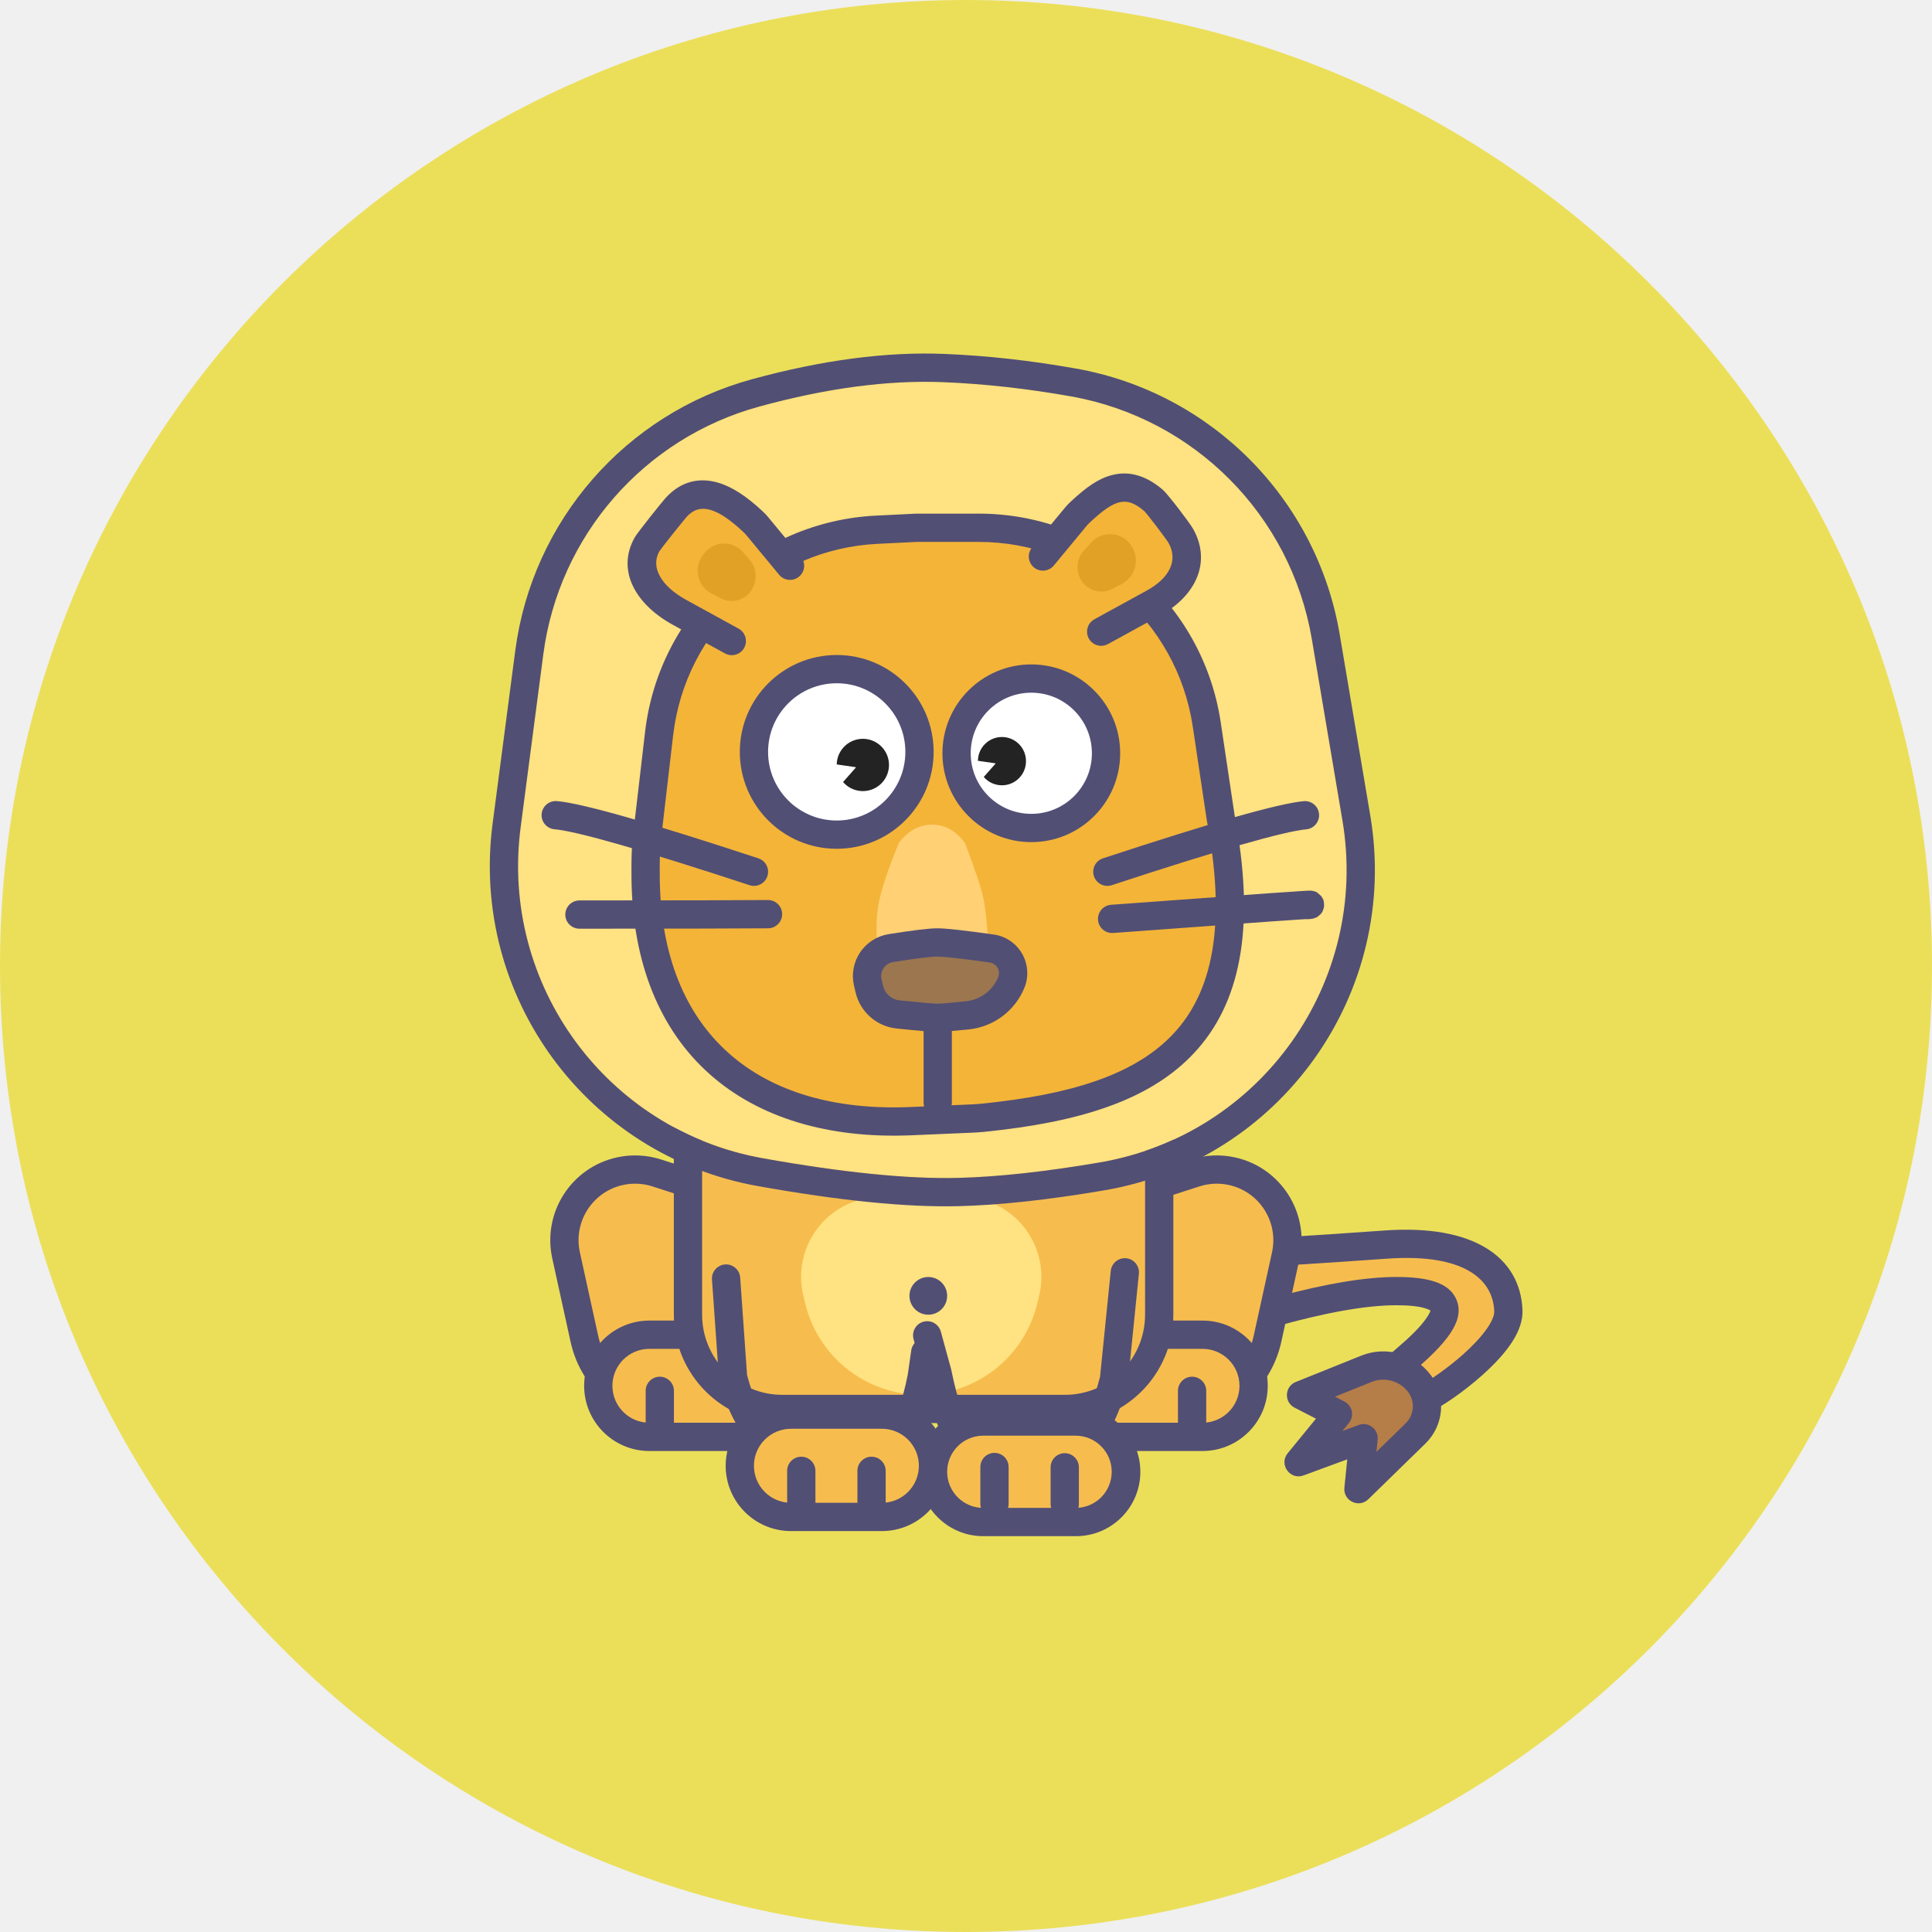
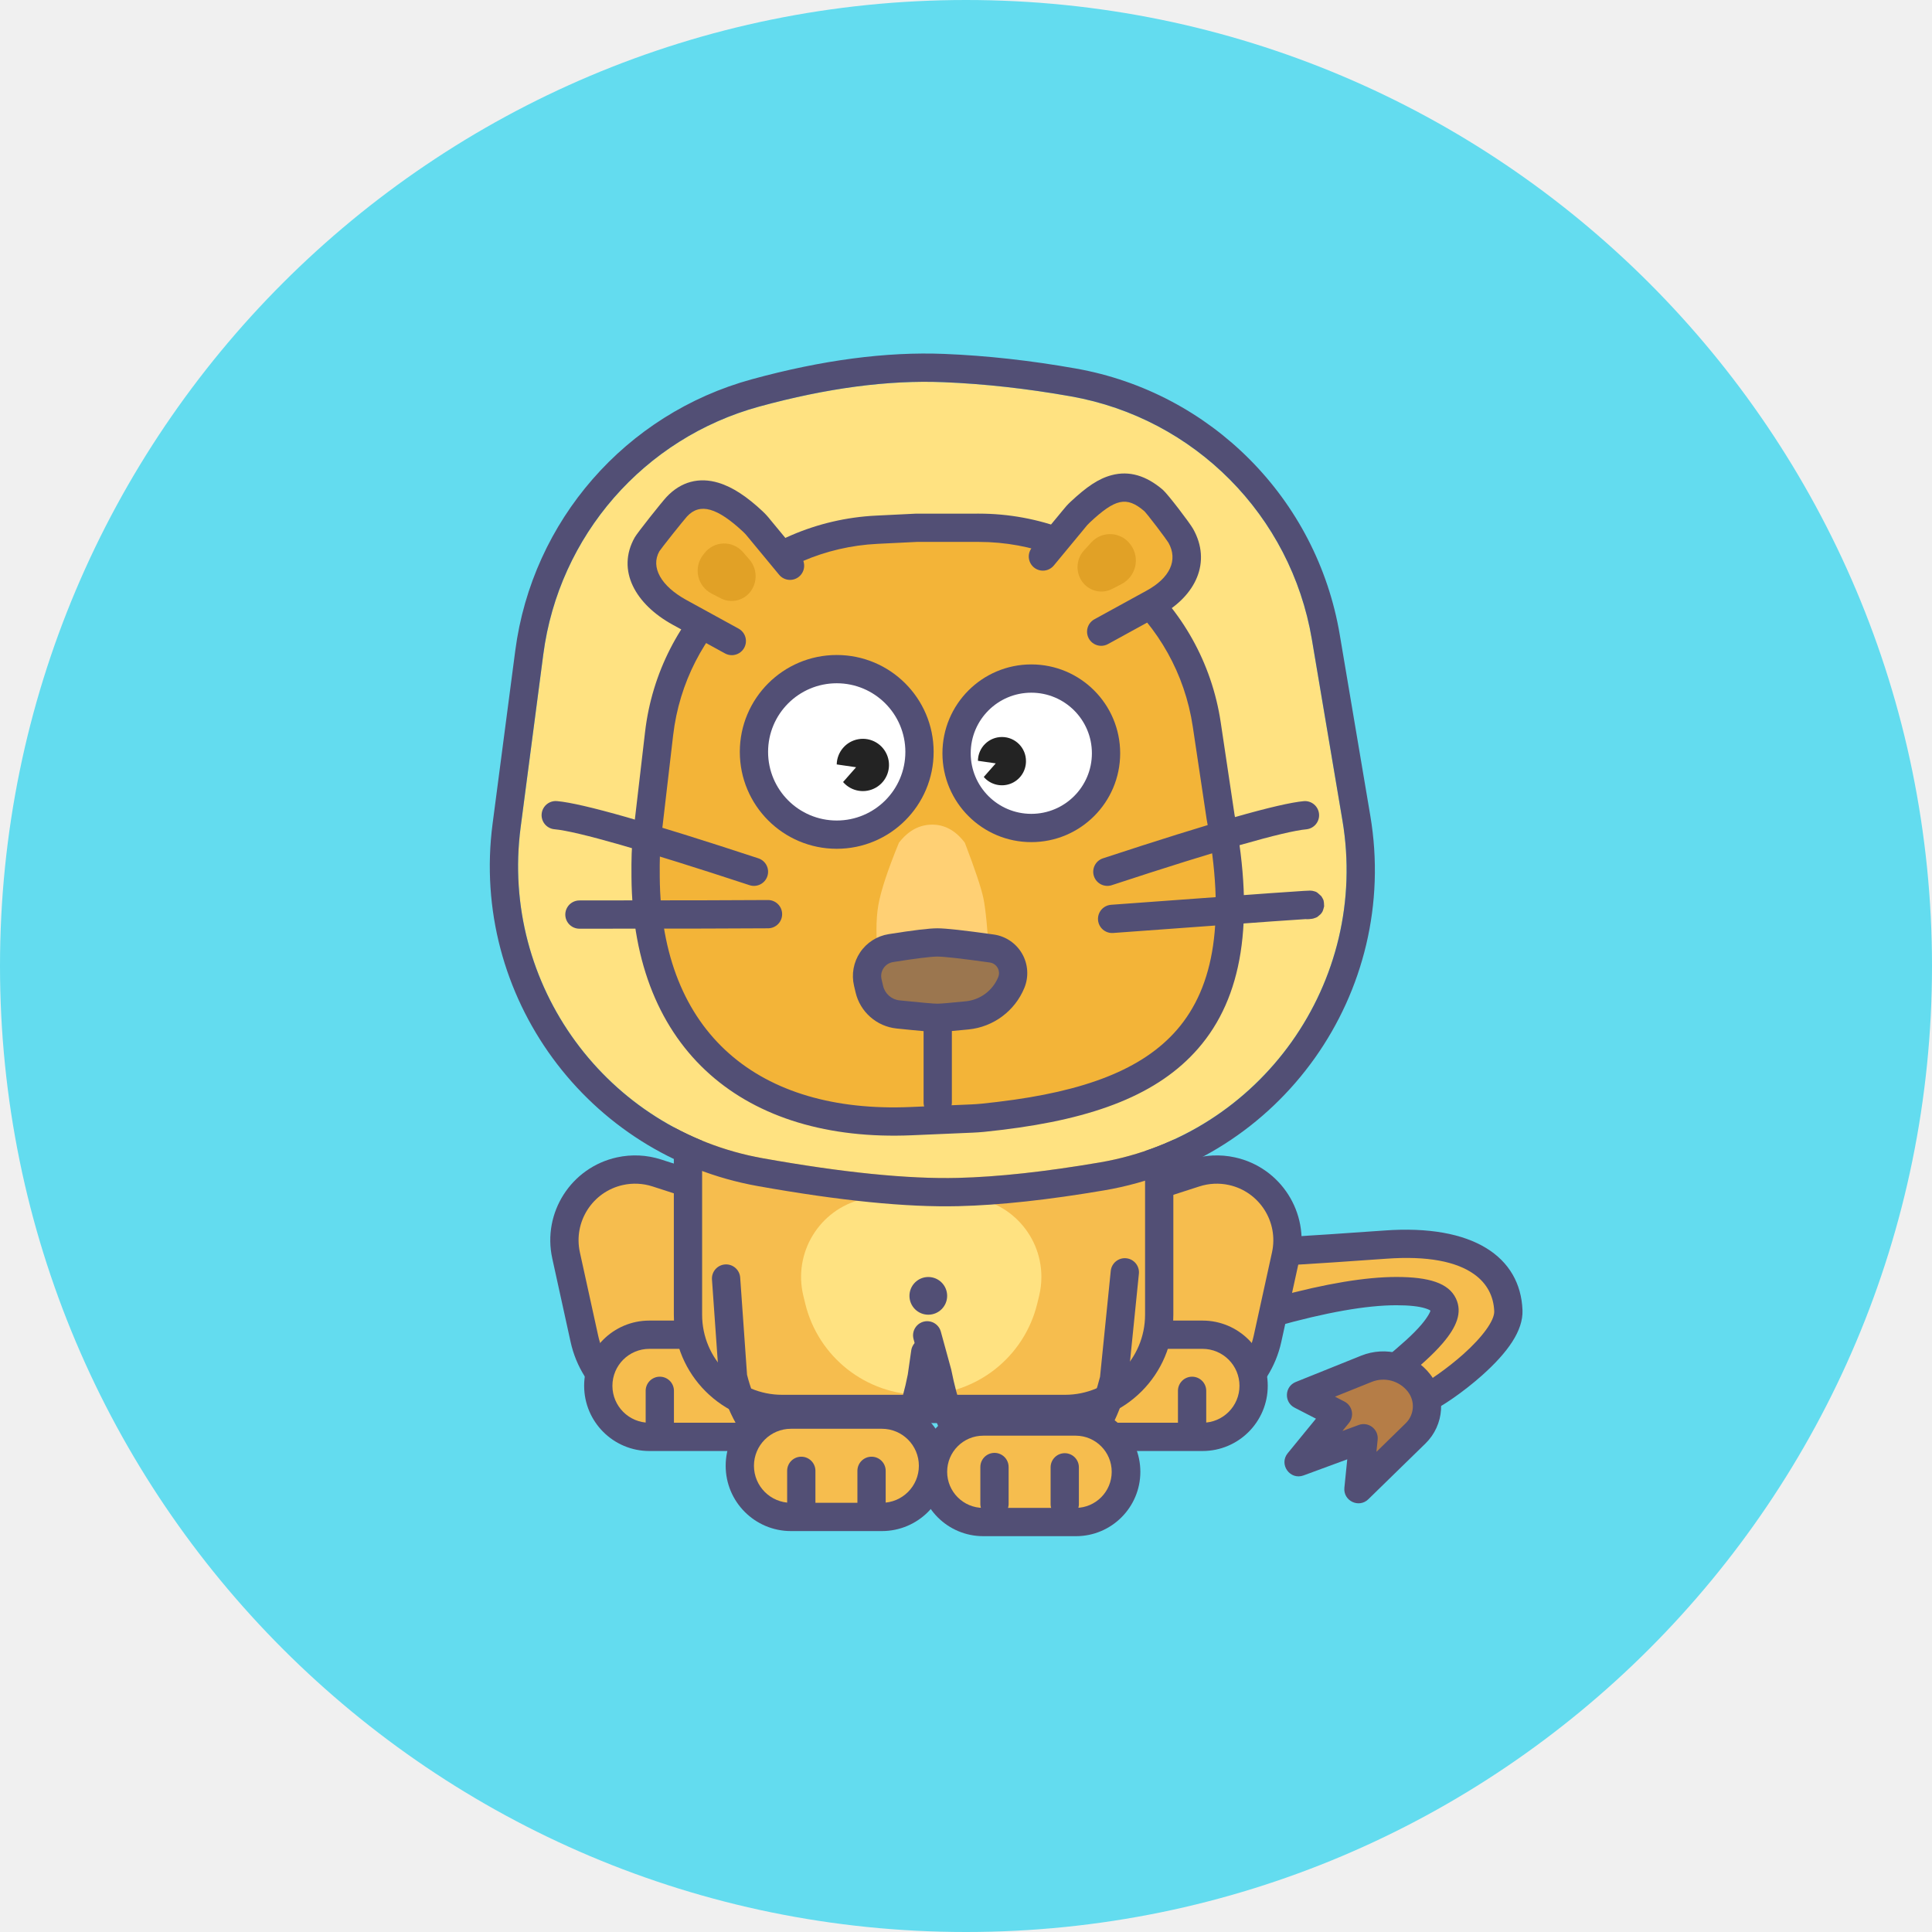
<svg xmlns="http://www.w3.org/2000/svg" width="800px" height="800px" viewBox="0 0 1024 1024" class="icon" version="1.1">
-   <circle cx="512" cy="512" r="512" fill="rgb(235, 223, 90)" />
+   <circle cx="512" cy="512" r="512" fill="rgb(99, 220, 239)" />
  <path d="M576.937 669.279c70.933-3.914 123.347-7.116 157.241-9.603 50.84-3.731 64.599 17.52 65.286 35.013 0.687 17.495-36.437 43.488-44.107 46.522-7.668 3.035-29.361-4.638-15.245-16.561s49.337-40.336 0-40.336c-32.893 0-87.282 15.208-163.176 45.62v-60.656z" fill="#F6BD4E" />
  <path d="M584.429 718.898c71.39-28.033 123.107-42.079 155.683-42.079 17.303 0 27.675 3.234 31.552 11.386 3.562 7.498 0.322 15.165-7.001 23.727-2.585 3.027-5.687 6.144-9.361 9.493a219.995 219.995 0 0 1-5.567 4.898c-0.779 0.669-1.566 1.331-2.538 2.15l-2.253 1.898a11.339 11.339 0 0 0-1.638 1.643c0.107 0.082 0.23 0.167 0.367 0.26 2.647 1.736 7.485 2.54 8.924 1.971 3.664-1.449 14.551-8.959 22.953-16.461 10.465-9.341 16.611-18.017 16.421-22.8-0.307-7.827-3.711-14.688-10.692-19.656-9.323-6.639-24.618-9.79-46.557-8.18-32.805 2.408-82.899 5.48-150.293 9.218v42.531z m-7.905-57.102c70.891-3.914 123.265-7.108 157.104-9.593 47.446-3.484 72.222 14.154 73.321 42.194 0.425 10.829-7.75 22.366-21.417 34.566-9.606 8.577-21.826 17.006-27.421 19.216-6.331 2.505-16.184 0.872-22.658-3.377-9.581-6.286-10.365-17.271-0.175-25.88l2.263-1.908c0.947-0.794 1.708-1.441 2.458-2.083a214.356 214.356 0 0 0 5.205-4.581c3.252-2.965 5.942-5.664 8.067-8.157 3.764-4.401 4.983-7.285 4.853-7.555-0.04-0.082-0.739-0.587-2.76-1.219-3.307-1.029-8.384-1.613-15.253-1.613-31.664 0-85.332 15.005-160.391 45.083L569.444 741.004v-78.818l7.081-0.39z" fill="#524F75" />
  <path d="M751.346 731.818a20.1 20.1 0 0 1-0.849 26.821l-29.221 30.583 1.783-27.049-33.957 13.871 19.928-26.179-19.908-9.393 34.147-15.14a23.989 23.989 0 0 1 28.078 6.486z" fill="#B57D47" />
  <path d="M745.045 754.363a12.603 12.603 0 0 0 1.119-16.794 16.494 16.494 0 0 0-19.139-5.132l-19.458 7.827 5.01 2.58a7.493 7.493 0 0 1 2.365 11.401l-3.432 4.201 8.632-3.179c5.197-1.916 10.602 2.275 10.045 7.785l-0.649 6.449 15.507-15.138z m-58.9-8.274c-5.702-2.942-5.315-11.219 0.637-13.614l34.649-13.936a31.479 31.479 0 0 1 36.532 9.793 27.591 27.591 0 0 1-2.448 36.759l-30.275 29.541c-5.01 4.888-13.389 0.849-12.688-6.117l1.521-15.04-23.17 8.534c-7.161 2.637-13.22-5.869-8.389-11.776l14.97-18.305-11.339-5.839z" fill="#524F75" />
  <path d="M348.143 621.698l59.479 19.219 16.516 48.25c8.067 23.567-4.496 49.209-28.063 57.279a45.054 45.054 0 0 1-14.608 2.433h-22.933a49.951 49.951 0 0 1-48.79-39.244l-9.713-44.257c-4.436-20.208 8.352-40.188 28.56-44.621a37.446 37.446 0 0 1 19.551 0.942z" fill="#F6BD4E" />
  <path d="M401.75 646.893l-55.91-18.065a29.966 29.966 0 0 0-15.64-0.757c-16.169 3.552-26.397 19.533-22.848 35.7l9.713 44.257a42.459 42.459 0 0 0 41.472 33.355h22.933c4.146 0 8.259-0.687 12.181-2.028 19.651-6.726 30.128-28.11 23.402-47.761l-15.303-44.701z m-51.305-32.326l63.051 20.373 17.733 51.802c9.408 27.483-5.245 57.386-32.726 66.792a52.561 52.561 0 0 1-17.033 2.837h-22.933a57.444 57.444 0 0 1-56.108-45.128l-9.716-44.257c-5.322-24.251 10.02-48.228 34.272-53.548a44.919 44.919 0 0 1 23.46 1.129z" fill="#524F75" />
  <path d="M344.174 707.424h48.338c14.953 0 27.074 12.123 27.074 27.074s-12.123 27.074-27.074 27.074h-48.338c-14.953 0-27.074-12.123-27.074-27.074 0-14.953 12.121-27.074 27.074-27.074z" fill="#F6BD4E" />
  <path d="M324.593 734.498a19.581 19.581 0 0 0 19.581 19.581h48.338a19.581 19.581 0 1 0 0-39.162h-48.338a19.581 19.581 0 0 0-19.581 19.581z m19.581-34.566h48.338c19.091 0 34.566 15.475 34.566 34.566s-15.477 34.566-34.566 34.566h-48.338c-19.091 0-34.566-15.477-34.566-34.566s15.475-34.566 34.566-34.566z" fill="#524F75" />
  <path d="M342.216 737.083v19.961a7.493 7.493 0 0 0 14.985 0v-19.961a7.493 7.493 0 0 0-14.985 0z" fill="#524F75" />
  <path d="M633.399 621.698l-59.482 19.219-16.516 48.25c-8.067 23.567 4.498 49.209 28.063 57.279a45.081 45.081 0 0 0 14.611 2.433h22.933a49.951 49.951 0 0 0 48.79-39.244l9.713-44.257c4.436-20.208-8.354-40.188-28.56-44.621a37.448 37.448 0 0 0-19.551 0.942z" fill="#F6BD4E" />
  <path d="M635.702 628.828a29.966 29.966 0 0 1 15.64-0.757c16.169 3.552 26.397 19.533 22.848 35.7l-9.713 44.259a42.461 42.461 0 0 1-41.472 33.355h-22.933c-4.146 0-8.262-0.687-12.181-2.028-19.653-6.726-30.131-28.11-23.405-47.761l15.305-44.704 55.91-18.065z m-4.606-14.261l-63.051 20.37-17.733 51.802c-9.408 27.483 5.245 57.386 32.728 66.792a52.549 52.549 0 0 0 17.033 2.837h22.933a57.444 57.444 0 0 0 56.108-45.128l9.713-44.254c5.325-24.251-10.023-48.228-34.272-53.548a44.919 44.919 0 0 0-23.46 1.129z" fill="#524F75" />
  <path d="M637.368 707.424h-48.338c-14.953 0-27.076 12.123-27.076 27.074s12.123 27.074 27.074 27.074h48.34c14.953 0 27.074-12.123 27.074-27.074 0-14.953-12.121-27.074-27.074-27.074z" fill="#F6BD4E" />
  <path d="M637.368 714.917a19.581 19.581 0 0 1 0 39.162h-48.338a19.581 19.581 0 1 1 0-39.162h48.338z m0-14.985h-48.338c-19.091 0-34.569 15.475-34.569 34.566s15.477 34.566 34.566 34.566h48.34c19.091 0 34.566-15.477 34.566-34.566s-15.475-34.566-34.566-34.566z" fill="#524F75" />
  <path d="M639.326 737.083v19.961a7.495 7.495 0 0 1-14.985 0v-19.961a7.493 7.493 0 0 1 14.985 0z" fill="#524F75" />
  <path d="M364.644 541.971h249.756v154.849c0 27.588-22.363 49.951-49.951 49.951h-149.854c-27.588 0-49.951-22.363-49.951-49.951v-154.849z" fill="#F6BD4E" />
  <path d="M372.137 696.82c0 23.45 19.009 42.459 42.459 42.459h149.854c23.45 0 42.459-19.009 42.459-42.459v-147.356h-234.771v147.356z m249.756-162.341v162.341c0 31.727-25.717 57.444-57.444 57.444h-149.854c-31.727 0-57.444-25.717-57.444-57.444v-162.341h264.741z" fill="#524F75" />
  <path d="M467.021 634.38h42.513c23.43 0 42.426 18.994 42.426 42.424 0 3.379-0.405 6.743-1.199 10.025l-1.004 4.126A63.271 63.271 0 0 1 488.278 739.278a63.271 63.271 0 0 1-61.48-48.323l-1.002-4.126c-5.535-22.768 8.434-45.713 31.202-51.25a42.481 42.481 0 0 1 10.023-1.199z" fill="#FFE281" />
  <path d="M443.317 772.943c-22.63 0-40.76-17.653-47.371-44.307l-3.634-51.51a7.493 7.493 0 0 0-14.95 1.054l3.724 52.763 0.145 0.602c7.975 33.17 31.597 56.382 62.087 56.382 29.973 0 45.241-19.444 52.566-56.685l0.065-0.382 1.858-12.952a7.493 7.493 0 0 0-14.836-2.128l-1.828 12.758c-6.114 30.925-16.741 44.404-37.826 44.404z" fill="#524F75" />
  <path d="M419.228 749.785h48.175c14.975 0 27.114 12.138 27.114 27.111s-12.138 27.111-27.111 27.111h-48.178c-14.973 0.002-27.111-12.138-27.111-27.111s12.138-27.111 27.111-27.111z" fill="#F6BD4E" />
  <path d="M419.228 757.278c-10.834 0-19.618 8.781-19.618 19.618s8.784 19.618 19.618 19.618h48.175a19.618 19.618 0 0 0 0-39.237h-48.175z m0-14.985h48.175c19.111 0 34.606 15.492 34.606 34.604s-15.495 34.604-34.604 34.604h-48.178c-19.109 0.002-34.604-15.49-34.604-34.604s15.495-34.604 34.604-34.604z" fill="#524F75" />
  <path d="M417.205 779.489v19.985a7.493 7.493 0 1 0 14.985 0V779.489a7.493 7.493 0 0 0-14.985 0zM454.444 779.489v19.985a7.493 7.493 0 1 0 14.985 0V779.489a7.493 7.493 0 0 0-14.985 0z" fill="#524F75" />
  <path d="M588.725 673.605a7.493 7.493 0 1 1 14.91 1.511l-5.789 57.182-0.127 0.507c-8.209 33.55-27.074 53.246-57.142 53.246-15.83 0-27.84-6.072-36.327-17.673-6.816-9.313-11.172-21.636-14.673-39.042l-5.37-19.586a7.493 7.493 0 1 1 14.453-3.961l5.44 19.833 0.122 0.512c6.399 31.969 15.879 44.929 36.359 44.929 22.009 0 35.688-14.149 42.464-41.325l5.679-56.133z" fill="#524F75" />
  <path d="M521.151 753.447h49.132c14.711 0 26.634 11.923 26.634 26.631 0 14.711-11.923 26.634-26.634 26.634h-49.132C506.44 806.712 494.517 794.789 494.517 780.078c0-14.708 11.923-26.631 26.634-26.631z" fill="#F6BD4E" />
  <path d="M521.151 760.939a19.139 19.139 0 1 0 0 38.28h49.132a19.141 19.141 0 0 0 0-38.28h-49.132z m0-14.985h49.132c18.849 0 34.127 15.278 34.127 34.124 0 18.849-15.278 34.127-34.127 34.127h-49.132C502.302 814.205 487.024 798.927 487.024 780.078c0-18.847 15.278-34.124 34.127-34.124z" fill="#524F75" />
  <path d="M519.605 777.628v19.633a7.495 7.495 0 0 0 14.985 0v-19.633a7.493 7.493 0 1 0-14.985 0zM556.844 777.628v19.633a7.493 7.493 0 0 0 14.985 0v-19.633a7.493 7.493 0 0 0-14.985 0z" fill="#524F75" />
  <path d="M492.02 686.829m-9.99 0a9.99 9.99 0 1 0 19.98 0 9.99 9.99 0 1 0-19.98 0Z" fill="#524F75" />
  <path d="M402.464 215.472C438.265 205.682 470.758 201.376 499.944 202.557c21.834 0.884 44.407 3.397 67.714 7.533 65.484 11.624 116.589 63.163 127.653 128.742l16.204 96.009c14.443 85.594-43.155 166.715-128.727 181.295-28.962 4.935-54.005 7.66-75.122 8.177-26.437 0.647-60.898-2.825-103.384-10.412-82.747-14.781-139.264-91.99-128.345-175.334l12.021-91.763C296.196 283.96 341.329 232.193 402.464 215.472z" fill="#FFE281" />
  <path d="M402.464 215.472c-61.135 16.721-106.269 68.488-114.503 131.332l-12.021 91.763c-10.919 83.344 45.598 160.553 128.345 175.334 42.484 7.588 76.945 11.059 103.384 10.412 21.117-0.517 46.16-3.244 75.122-8.177 85.571-14.581 143.17-95.702 128.727-181.295l-16.204-96.009c-11.067-65.578-62.172-117.118-127.653-128.742-23.307-4.136-45.88-6.649-67.714-7.533-29.189-1.181-61.68 3.124-97.482 12.915z m-3.951-14.456C435.719 190.841 469.726 186.336 500.551 187.584c22.523 0.912 45.768 3.497 69.727 7.75 71.72 12.73 127.69 69.177 139.811 141.002l16.202 96.009c15.82 93.746-47.264 182.594-140.985 198.559-29.626 5.048-55.366 7.852-77.272 8.387-27.588 0.677-62.991-2.89-106.384-10.642-90.629-16.187-152.529-100.752-140.57-192.032l12.021-91.763C282.119 276.03 331.554 219.331 398.513 201.016z" fill="#524F75" />
  <path d="M485.881 279.727h32.87c60.498 0 111.891 44.337 120.854 104.266l7.323 48.977c21.571 113.507-29.396 147.973-116.986 158.46-4.878 0.582-9.75 1.199-14.658 1.409l-32.408 1.391c-74.51 3.192-139.901-33.365-140.688-129.346-0.06-7.173-0.042-14.346 0.787-21.472l6.364-54.599C356.267 329.378 405.087 283.673 464.761 280.758L485.881 279.727z" fill="#F3B438" />
  <path d="M465.126 288.244c-56.013 2.737-101.841 45.64-108.344 101.438l-6.366 54.599c-0.662 5.687-0.814 11.107-0.737 20.542 0.682 83.341 52.863 125.35 132.875 121.918l32.408-1.389c3.537-0.155 6.429-0.445 13.022-1.236l1.069-0.127c46.162-5.527 76.563-17.283 94.665-38.078 20.123-23.11 25.865-58.835 15.85-111.544l-7.373-49.269C623.781 328.841 575.535 287.22 518.751 287.22H486.065l-20.94 1.024z m169.894 267.509c-21.054 24.189-54.687 37.191-104.188 43.118l-1.059 0.127c-6.973 0.839-10.123 1.156-14.171 1.329l-32.408 1.391c-87.977 3.771-147.743-44.344-148.5-136.769-0.082-10.02 0.085-15.929 0.837-22.401l6.366-54.599c7.353-63.073 59.162-111.576 122.498-114.671l21.122-1.034L518.751 272.234c64.21 0 118.752 47.057 128.262 110.649l7.303 48.835c10.757 56.732 4.268 96.965-19.296 124.034z" fill="#524F75" />
  <path d="M476.447 446.669c4.88-6.329 10.702-9.526 17.465-9.596 6.763-0.07 12.59 3.129 17.473 9.596 5.43 14.196 8.716 24.034 9.858 29.511 1.141 5.482 2.225 16.589 3.244 33.322H465.53c-1.311-12.266-1.311-22.168 0-29.711s4.948-18.584 10.917-33.123z" fill="#FFD074" />
  <path d="M472.171 502.517c12.578-2.003 20.797-3.005 24.658-3.005 3.994 0 13.604 1.071 28.832 3.217a13.16 13.16 0 0 1 10.332 18.037 28.297 28.297 0 0 1-23.31 17.396c-8.587 0.877-13.874 1.311-15.855 1.311-2.323 0-9.268-0.599-20.84-1.801a17.488 17.488 0 0 1-15.215-13.389l-0.832-3.537a14.983 14.983 0 0 1 12.228-18.23z" fill="#9B764F" />
  <path d="M472.816 510.022a7.493 7.493 0 0 0-5.577 9.009l0.832 3.539a9.99 9.99 0 0 0 8.694 7.648c11.229 1.166 18.125 1.761 20.068 1.761 1.618 0 6.813-0.43 15.095-1.274a20.812 20.812 0 0 0 17.143-12.793 5.669 5.669 0 0 0-4.456-7.765c-14.838-2.088-24.284-3.142-27.785-3.142-3.322 0-11.306 0.974-23.477 2.912a6.374 6.374 0 0 0-0.537 0.105zM496.83 492.02c4.483 0 14.259 1.091 29.876 3.289a20.655 20.655 0 0 1 16.222 28.305 35.805 35.805 0 0 1-29.484 22.001c-8.896 0.907-14.269 1.351-16.614 1.351-2.702 0-9.698-0.604-21.614-1.841a24.976 24.976 0 0 1-21.734-19.124l-0.832-3.539a22.478 22.478 0 0 1 18.347-27.343c12.98-2.068 21.434-3.099 25.832-3.099z" fill="#524F75" />
  <path d="M387.786 339.731l-27.626-15.158c-14.181-7.782-25.33-21.631-17.208-36.032 1.191-2.113 14.076-18.14 15.732-19.918 12.288-13.177 27.463-4.216 40.318 7.772 1.241 1.156 2.385 2.415 3.422 3.761l16.312 19.718" fill="#F3B438" />
  <path d="M404.103 270.9c-8.15-7.6-15.705-12.723-23.317-15.018-10.193-3.072-19.838-0.697-27.588 7.613-2.453 2.63-15.385 18.874-16.779 21.347-9.843 17.455 0.387 35.445 20.133 46.28l27.623 15.158a7.493 7.493 0 1 0 7.208-13.137l-27.623-15.158c-13.377-7.34-19.054-17.328-14.289-25.782 0.235-0.417 3.362-4.493 7.026-9.099 3.474-4.363 7.038-8.724 7.658-9.388 6.886-7.383 16.039-4.623 29.728 8.142 0.942 0.879 1.811 1.833 2.597 2.855l0.162 0.205 16.312 19.718a7.493 7.493 0 1 0 11.549-9.553l-16.234-19.623a38.522 38.522 0 0 0-4.166-4.558z" fill="#524F75" />
  <path d="M393.73 292.572l3.437 3.949a13.537 13.537 0 0 1 0.744 16.846 12.513 12.513 0 0 1-15.897 3.749l-4.91-2.55a13.607 13.607 0 0 1-4.481-20.41l0.779-1.002a13.162 13.162 0 0 1 20.328-0.582z" fill="#E1A126" />
  <path d="M583.765 334.736l27.626-15.158c14.181-7.78 22.543-21.207 14.423-35.608-1.194-2.113-12.123-16.676-14.356-18.659-14.978-12.815-26.055-5.894-38.907 6.094-1.244 1.156-2.385 2.415-3.424 3.761l-16.309 19.718" fill="#F3B438" />
  <path d="M567.453 265.923c8.492-7.917 14.766-12.266 21.881-14.119 9.154-2.383 18.12 0.207 27.009 7.81 2.782 2.468 14.219 17.495 16.012 20.672 9.888 17.538 1.543 35.493-17.346 45.858l-27.626 15.158a7.493 7.493 0 1 1-7.205-13.137l27.623-15.158c12.323-6.761 16.689-16.159 11.501-25.36-0.335-0.592-3.237-4.596-6.224-8.522-3.187-4.191-6.104-7.792-6.581-8.214-9.458-8.09-15.405-6.541-28.824 5.969a23.42 23.42 0 0 0-2.595 2.855l-0.16 0.202-16.312 19.718a7.493 7.493 0 1 1-11.546-9.551l16.232-19.623a38.677 38.677 0 0 1 4.161-4.558z" fill="#524F75" />
  <path d="M578.425 287.469l-3.856 4.221a13.217 13.217 0 0 0-0.929 16.679 12.515 12.515 0 0 0 15.897 3.749l4.91-2.55a14.064 14.064 0 0 0 4.905-20.732l-0.14-0.192a13.429 13.429 0 0 0-18.752-3c-0.739 0.537-1.421 1.149-2.036 1.826z" fill="#E1A126" />
  <path d="M507.012 399.25a39.601 39.601 0 1 0 79.203 0 39.601 39.601 0 1 0-79.203 0Z" fill="#FFFFFF" />
  <path d="M546.614 446.342C520.599 446.342 499.512 425.26 499.512 399.248 499.512 373.241 520.599 352.156 546.614 352.156c26.01 0 47.099 21.084 47.099 47.092 0.002 26.012-21.089 47.094-47.099 47.094z m0-14.985c17.738 0 32.114-14.376 32.114-32.109C578.73 381.517 564.351 367.141 546.614 367.141S514.498 381.517 514.498 399.248c0 17.735 14.378 32.109 32.116 32.109z" fill="#524F75" />
  <path d="M521.416 411.81a12.733 12.733 0 0 0 22.371-8.317 12.733 12.733 0 0 0-25.465-0.26l9.441 1.371-6.346 7.205z" fill="#232323" />
  <path d="M399.62 398.516a43.862 43.862 0 1 0 87.724 0 43.862 43.862 0 1 0-87.724 0Z" fill="#FFFFFF" />
  <path d="M443.482 449.873C415.115 449.873 392.117 426.878 392.117 398.516 392.117 370.154 415.115 347.161 443.482 347.161c28.367 0 51.362 22.993 51.362 51.355 0 28.362-22.995 51.357-51.362 51.357z m0-14.985c20.09 0 36.377-16.284 36.377-36.369C479.859 378.43 463.572 362.146 443.482 362.146 423.389 362.146 407.102 378.43 407.102 398.516s16.287 36.372 36.379 36.372z" fill="#524F75" />
  <path d="M446.846 414.495a13.854 13.854 0 1 0-3.364-9.333l10.27 1.494-6.906 7.84z" fill="#232323" />
  <path d="M401.952 454.931c-57.901-19.046-93.017-29.077-106.558-30.313a7.493 7.493 0 1 0-1.364 14.92c11.898 1.089 46.717 11.034 103.237 29.626a7.49 7.49 0 1 0 4.685-14.234zM584.584 454.931c57.903-19.046 93.014-29.079 106.558-30.315a7.493 7.493 0 0 1 1.364 14.92c-11.898 1.089-46.717 11.034-103.239 29.626a7.49 7.49 0 1 1-4.683-14.231zM693.83 487.157c0.629-0.062 1.074-0.112 1.399-0.157 0.177-0.025 0.177-0.025 0.447-0.072 0.307-0.035 0.307-0.035 1.823-0.574 0.794-0.352 0.794-0.352 2.488-1.846 1.101-1.381 1.101-1.381 1.828-4.094-0.122-3.172-0.122-3.172-1.459-5.38-2.43-2.235-2.43-2.235-3.544-2.577-0.774-0.23-0.774-0.23-1.186-0.305-0.929-0.112-0.929-0.112-1.206-0.112-0.564-0.01-1.504 0.037-3.419 0.155-3.272 0.2-9.223 0.604-17.883 1.216-17.278 1.221-45.341 3.269-84.195 6.142a7.493 7.493 0 1 0 1.106 14.945 29998.654 29998.654 0 0 1 84.145-6.139c8.609-0.609 14.526-1.012 17.738-1.206 0.787 0.052 1.346 0.062 1.918 0.005z m0.335-0.132c-0.187 0.002-0.187 0.002-1.066-0.102-0.405-0.072-0.405-0.072-1.171-0.3-1.106-0.342-1.106-0.342-3.539-2.572-1.334-2.208-1.334-2.208-1.456-5.377 0.727-2.712 0.727-2.712 1.828-4.091 1.688-1.494 1.688-1.494 2.478-1.841 1.481-0.527 1.481-0.527 1.713-0.547l0.205-0.035c-0.075 0.012-0.375 0.045-0.819 0.09a7.498 7.498 0 0 0-6.713 8.202 7.498 7.498 0 0 0 6.526 6.688c1.196-0.072 2.036-0.115 2.016-0.115zM489.522 541.971v42.459a7.493 7.493 0 0 0 14.985 0v-42.459a7.493 7.493 0 0 0-14.985 0zM307.202 492.237c54.612-0.027 87.919-0.1 99.972-0.217a7.493 7.493 0 0 0-0.15-14.985c-11.986 0.12-45.278 0.192-99.833 0.217a7.493 7.493 0 1 0 0.01 14.985z" fill="#524F75" />
</svg>
